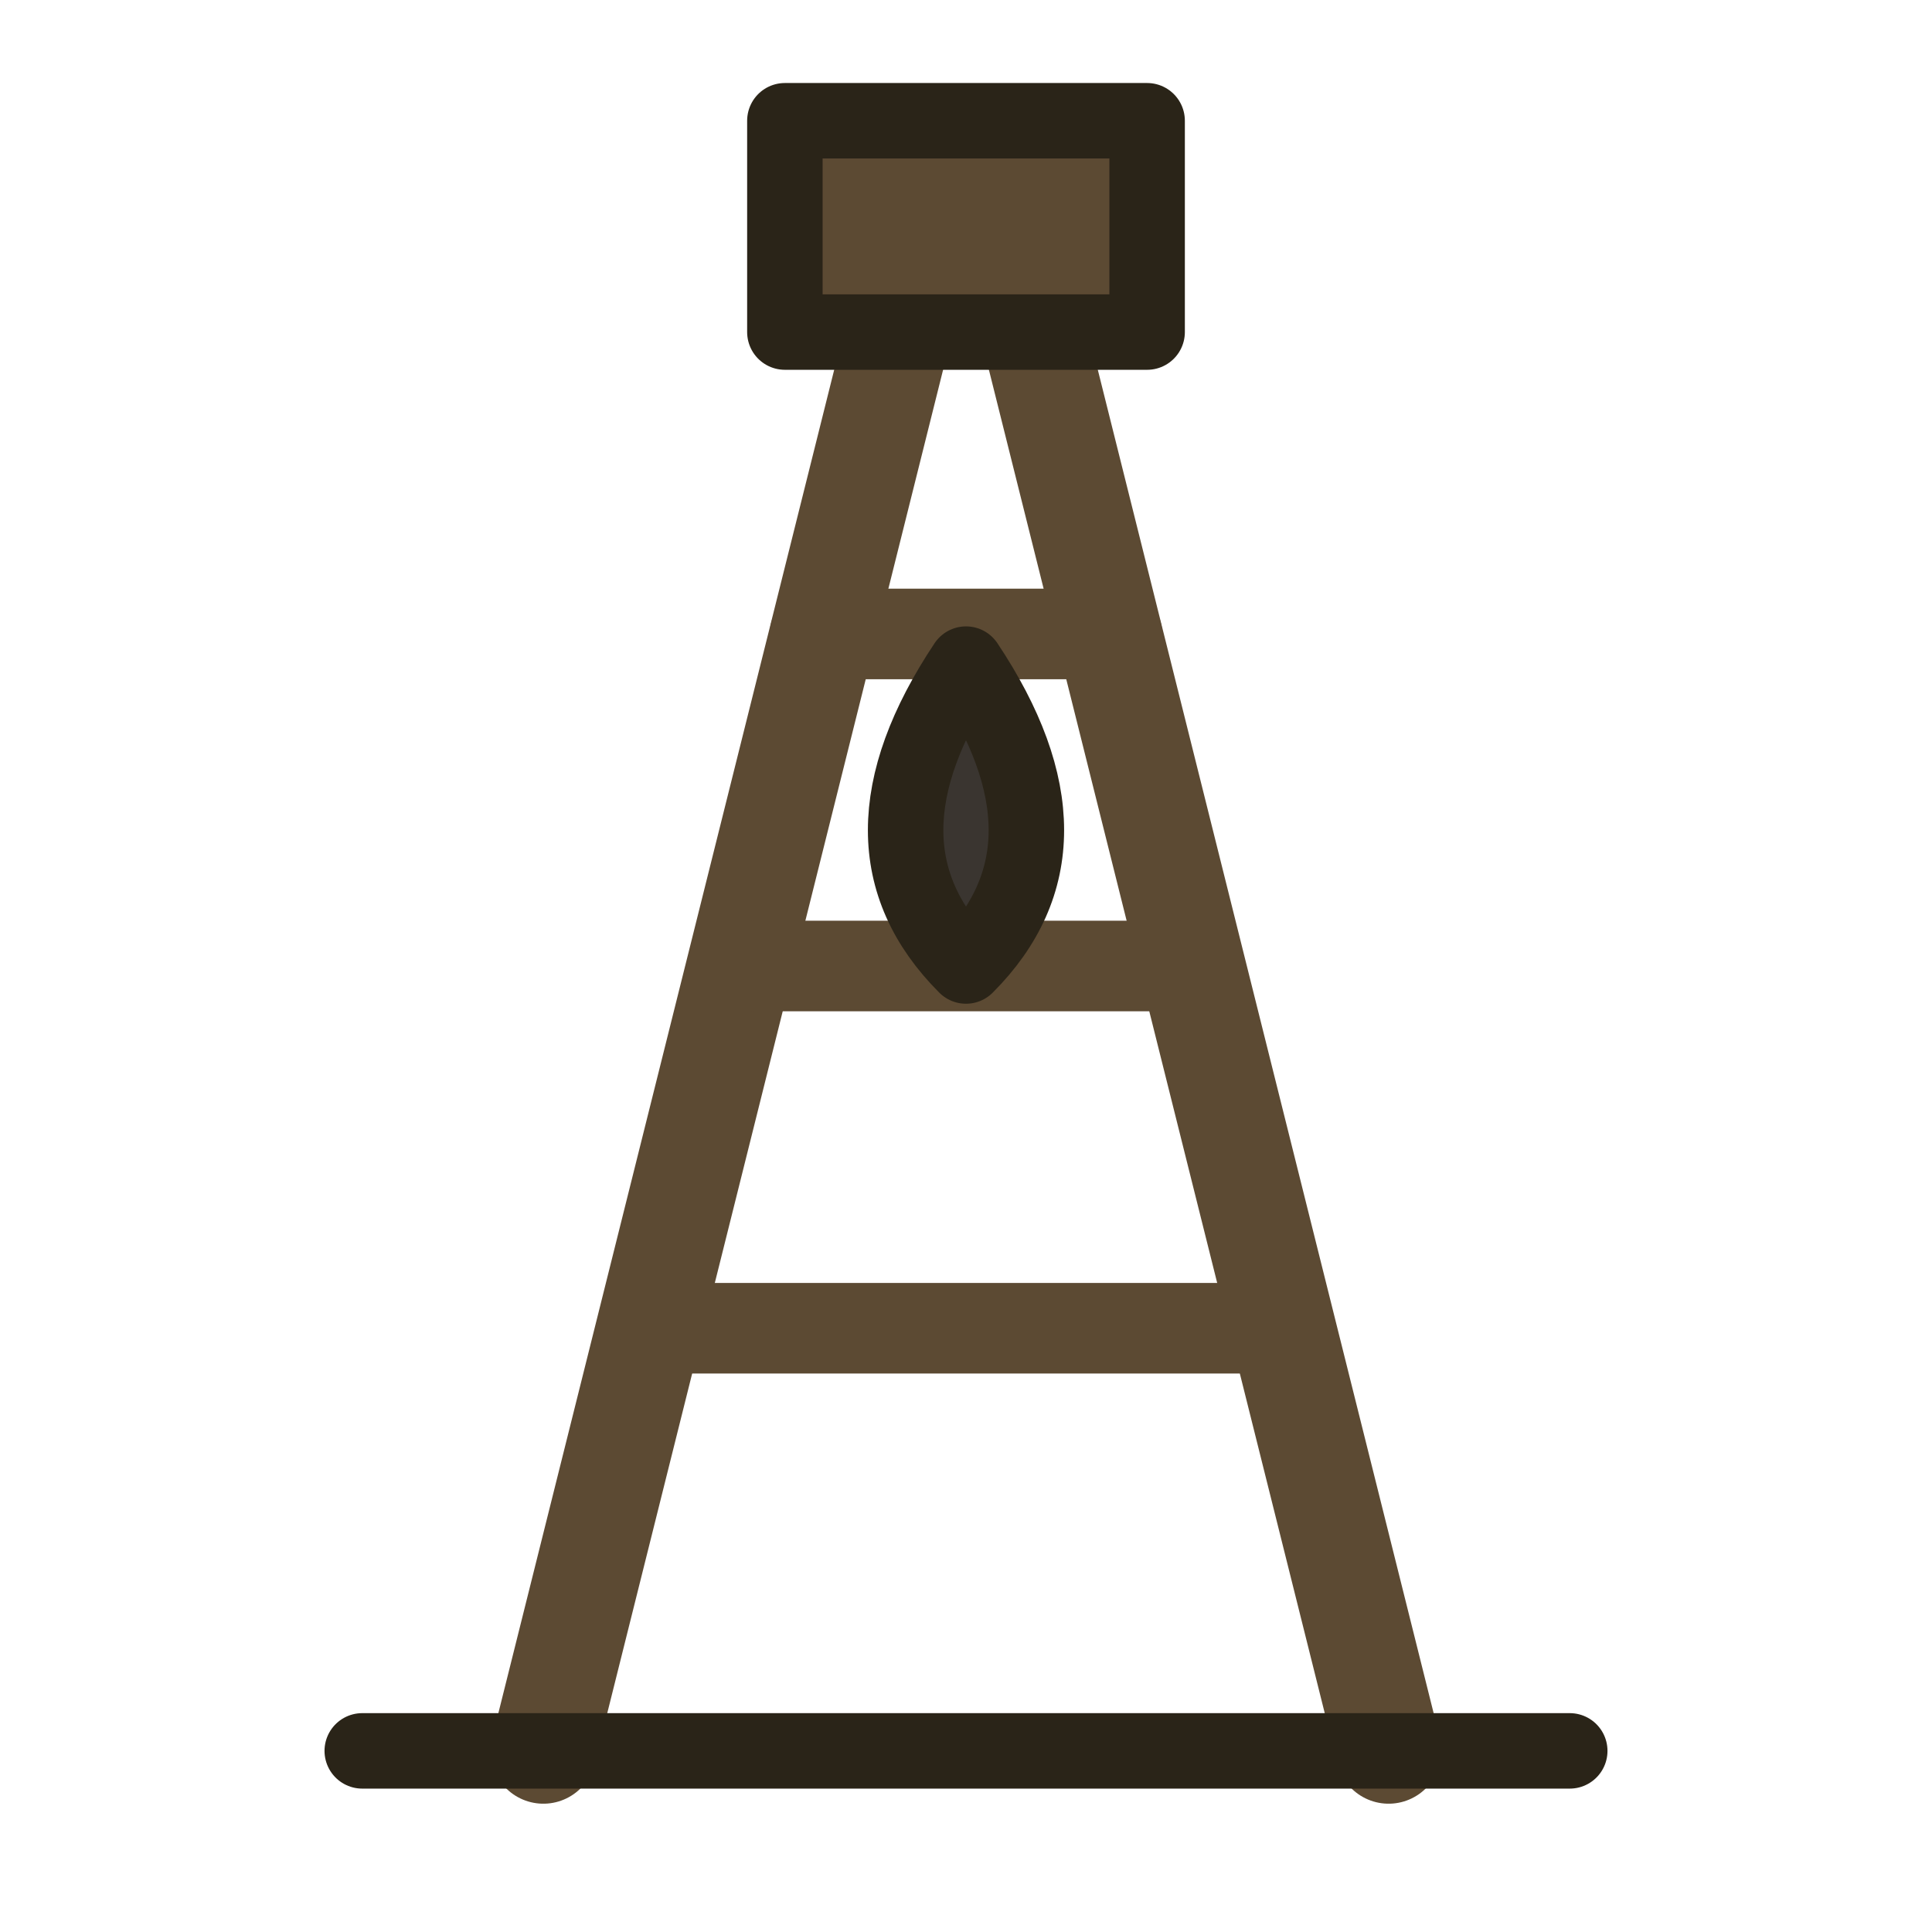
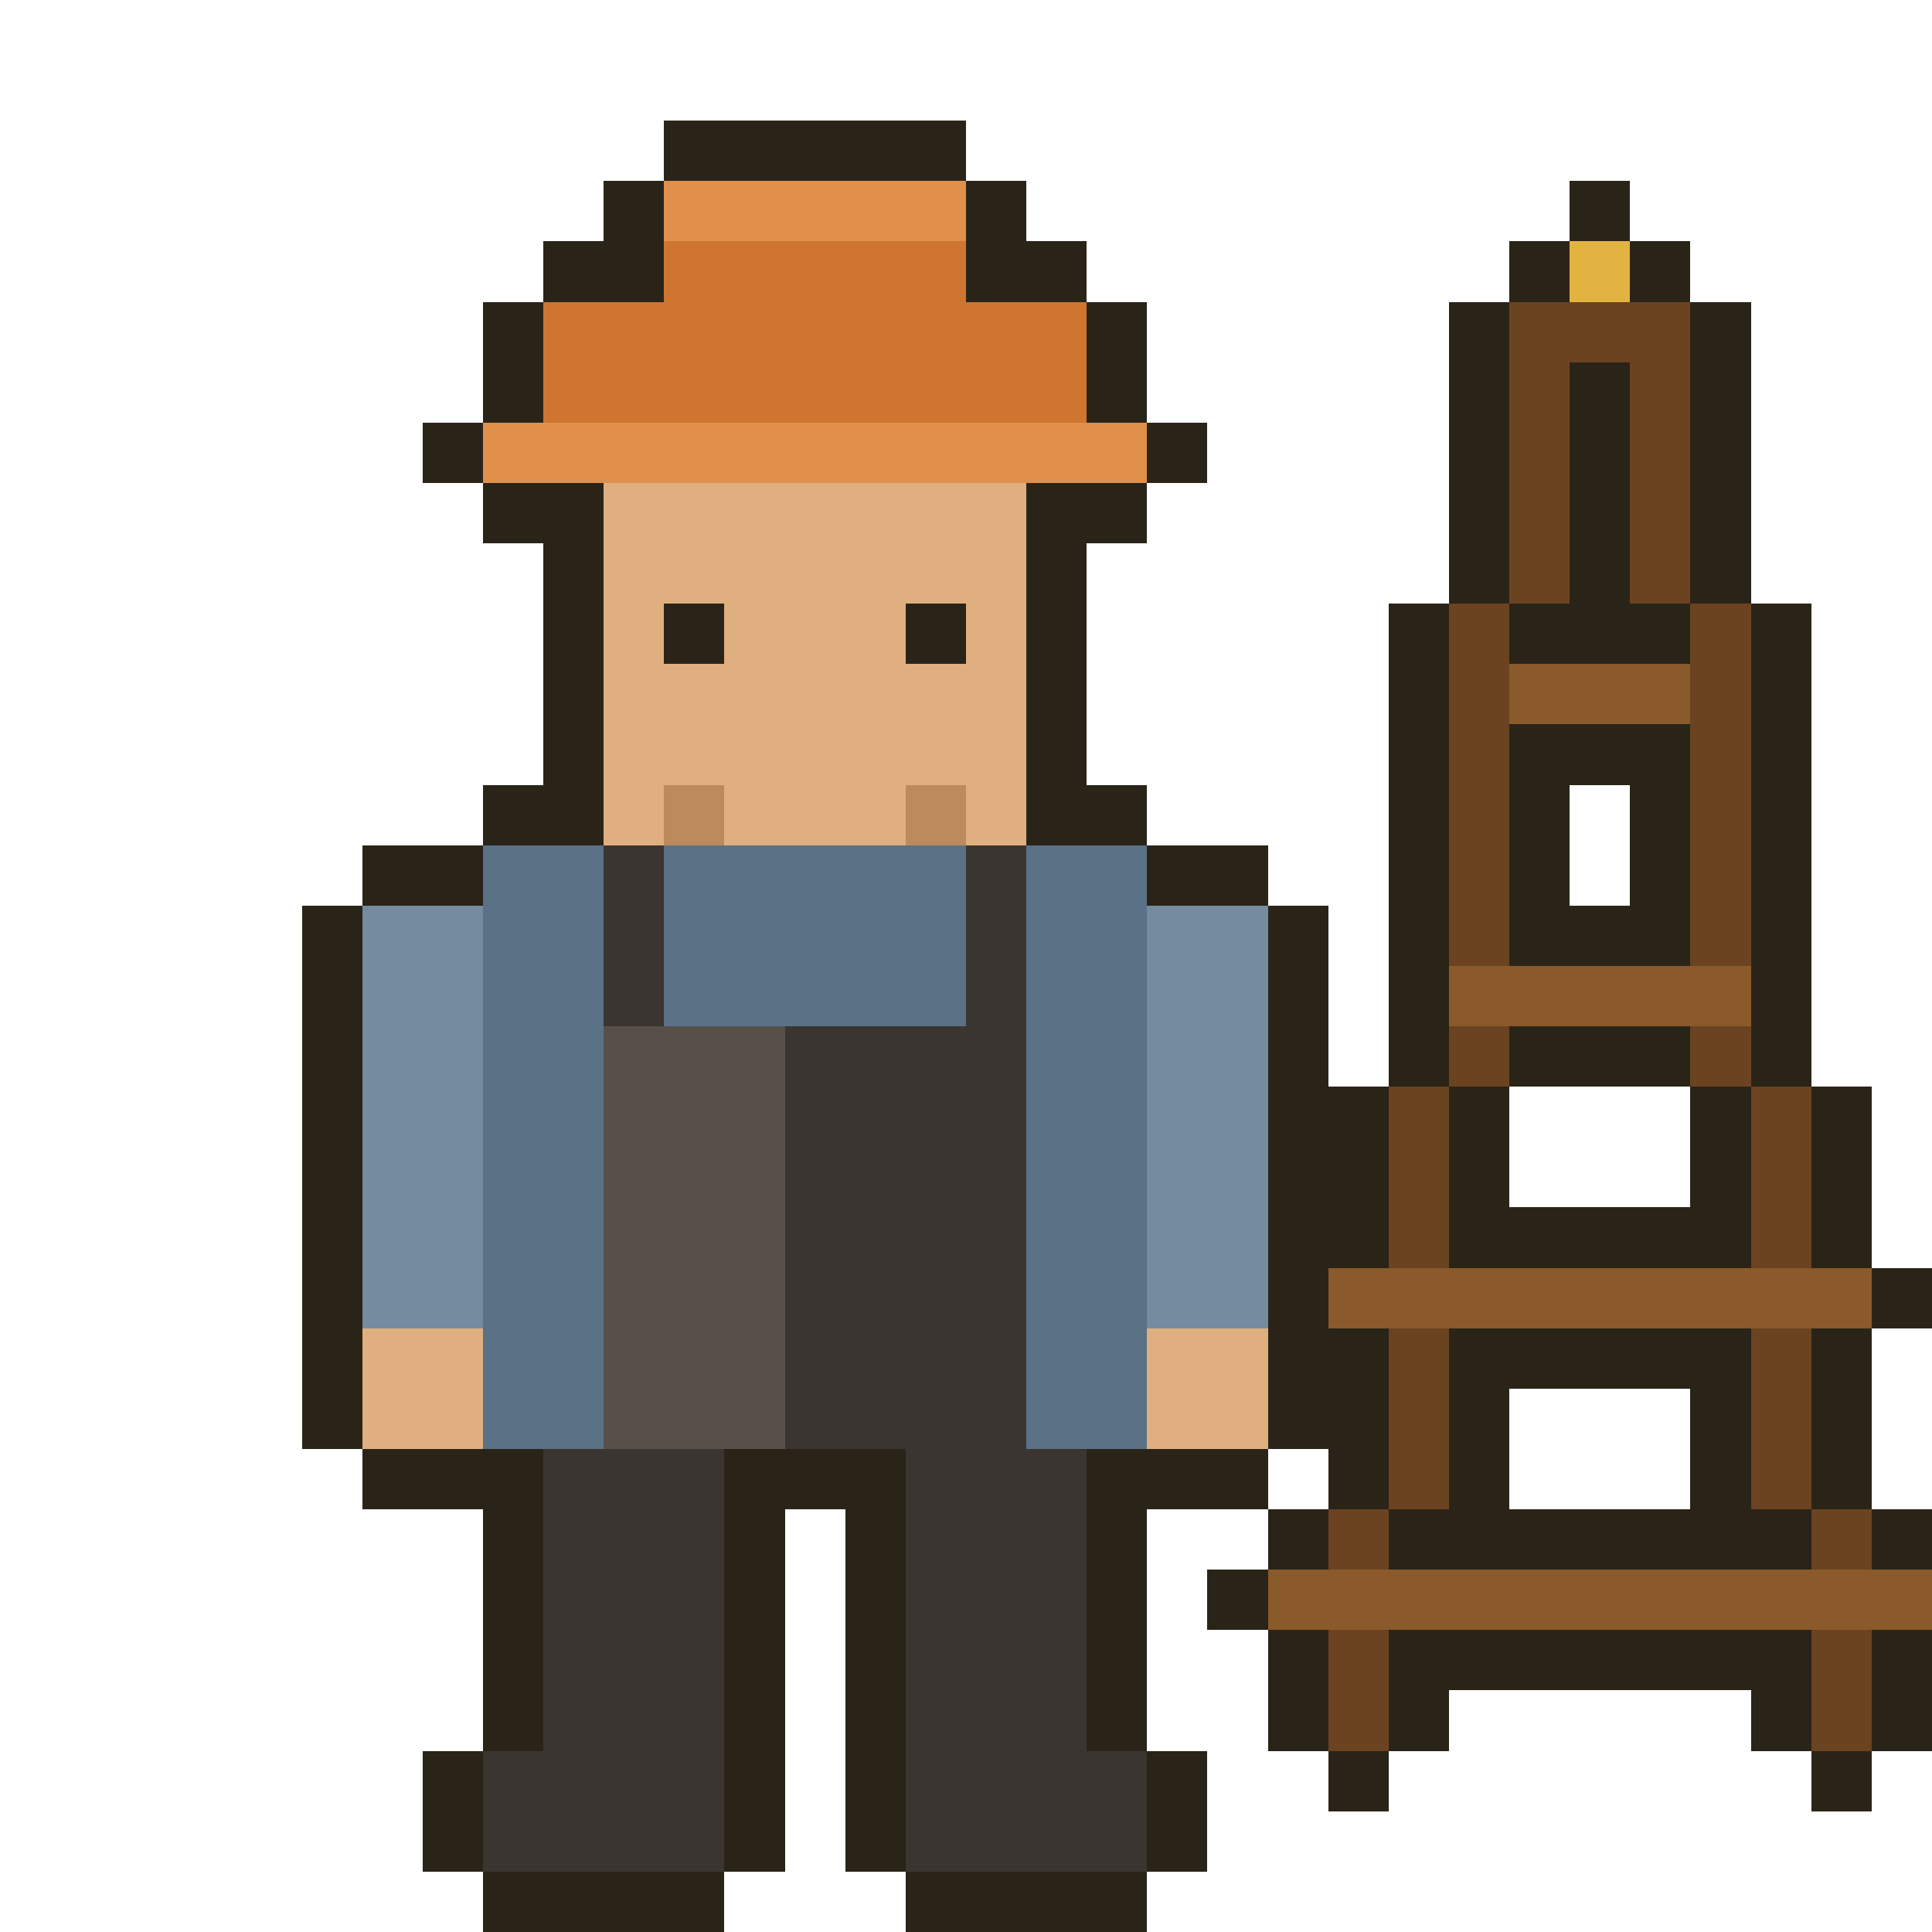
- <svg xmlns="http://www.w3.org/2000/svg" viewBox="0 0 64 64">
-   <g stroke="#2a2418" stroke-width="2.5" stroke-linejoin="round" stroke-linecap="round">
-     <path d="M18 58 L30 10 M46 58 L34 10" fill="none" stroke="#5c4a33" stroke-width="3.5" />
-     <path d="M22 44 H42 M25 32 H39 M27 21 H37" fill="none" stroke="#5c4a33" stroke-width="3" />
-     <rect x="26" y="4" width="12" height="7" fill="#5c4a33" />
-     <path d="M12 58 H52" fill="none" />
-     <path d="M32 22 Q36 28 32 32 Q28 28 32 22Z" fill="#3a3530" />
-   </g>
+ <svg xmlns="http://www.w3.org/2000/svg" viewBox="0 0 32 32" shape-rendering="crispEdges">
+   <rect x="11" y="2" width="5" height="1" fill="#2a2418" />
+   <rect x="10" y="3" width="1" height="1" fill="#2a2418" />
+   <rect x="11" y="3" width="5" height="1" fill="#e0904a" />
+   <rect x="16" y="3" width="1" height="1" fill="#2a2418" />
+   <rect x="26" y="3" width="1" height="1" fill="#2a2418" />
+   <rect x="9" y="4" width="2" height="1" fill="#2a2418" />
+   <rect x="11" y="4" width="5" height="1" fill="#cf7530" />
+   <rect x="16" y="4" width="2" height="1" fill="#2a2418" />
+   <rect x="25" y="4" width="1" height="1" fill="#2a2418" />
+   <rect x="26" y="4" width="1" height="1" fill="#e3b341" />
+   <rect x="27" y="4" width="1" height="1" fill="#2a2418" />
+   <rect x="8" y="5" width="1" height="1" fill="#2a2418" />
+   <rect x="9" y="5" width="9" height="1" fill="#cf7530" />
+   <rect x="18" y="5" width="1" height="1" fill="#2a2418" />
+   <rect x="24" y="5" width="1" height="1" fill="#2a2418" />
+   <rect x="25" y="5" width="3" height="1" fill="#6b4320" />
+   <rect x="28" y="5" width="1" height="1" fill="#2a2418" />
+   <rect x="8" y="6" width="1" height="1" fill="#2a2418" />
+   <rect x="9" y="6" width="9" height="1" fill="#cf7530" />
+   <rect x="18" y="6" width="1" height="1" fill="#2a2418" />
+   <rect x="24" y="6" width="1" height="1" fill="#2a2418" />
+   <rect x="25" y="6" width="1" height="1" fill="#6b4320" />
+   <rect x="26" y="6" width="1" height="1" fill="#2a2418" />
+   <rect x="27" y="6" width="1" height="1" fill="#6b4320" />
+   <rect x="28" y="6" width="1" height="1" fill="#2a2418" />
+   <rect x="7" y="7" width="1" height="1" fill="#2a2418" />
+   <rect x="8" y="7" width="11" height="1" fill="#e0904a" />
+   <rect x="19" y="7" width="1" height="1" fill="#2a2418" />
+   <rect x="24" y="7" width="1" height="1" fill="#2a2418" />
+   <rect x="25" y="7" width="1" height="1" fill="#6b4320" />
+   <rect x="26" y="7" width="1" height="1" fill="#2a2418" />
+   <rect x="27" y="7" width="1" height="1" fill="#6b4320" />
+   <rect x="28" y="7" width="1" height="1" fill="#2a2418" />
+   <rect x="8" y="8" width="2" height="1" fill="#2a2418" />
+   <rect x="10" y="8" width="7" height="1" fill="#e0af80" />
+   <rect x="17" y="8" width="2" height="1" fill="#2a2418" />
+   <rect x="24" y="8" width="1" height="1" fill="#2a2418" />
+   <rect x="25" y="8" width="1" height="1" fill="#6b4320" />
+   <rect x="26" y="8" width="1" height="1" fill="#2a2418" />
+   <rect x="27" y="8" width="1" height="1" fill="#6b4320" />
+   <rect x="28" y="8" width="1" height="1" fill="#2a2418" />
+   <rect x="9" y="9" width="1" height="1" fill="#2a2418" />
+   <rect x="10" y="9" width="7" height="1" fill="#e0af80" />
+   <rect x="17" y="9" width="1" height="1" fill="#2a2418" />
+   <rect x="24" y="9" width="1" height="1" fill="#2a2418" />
+   <rect x="25" y="9" width="1" height="1" fill="#6b4320" />
+   <rect x="26" y="9" width="1" height="1" fill="#2a2418" />
+   <rect x="27" y="9" width="1" height="1" fill="#6b4320" />
+   <rect x="28" y="9" width="1" height="1" fill="#2a2418" />
+   <rect x="9" y="10" width="1" height="1" fill="#2a2418" />
+   <rect x="10" y="10" width="1" height="1" fill="#e0af80" />
+   <rect x="11" y="10" width="1" height="1" fill="#2a2418" />
+   <rect x="12" y="10" width="3" height="1" fill="#e0af80" />
+   <rect x="15" y="10" width="1" height="1" fill="#2a2418" />
+   <rect x="16" y="10" width="1" height="1" fill="#e0af80" />
+   <rect x="17" y="10" width="1" height="1" fill="#2a2418" />
+   <rect x="23" y="10" width="1" height="1" fill="#2a2418" />
+   <rect x="24" y="10" width="1" height="1" fill="#6b4320" />
+   <rect x="25" y="10" width="3" height="1" fill="#2a2418" />
+   <rect x="28" y="10" width="1" height="1" fill="#6b4320" />
+   <rect x="29" y="10" width="1" height="1" fill="#2a2418" />
+   <rect x="9" y="11" width="1" height="1" fill="#2a2418" />
+   <rect x="10" y="11" width="7" height="1" fill="#e0af80" />
+   <rect x="17" y="11" width="1" height="1" fill="#2a2418" />
+   <rect x="23" y="11" width="1" height="1" fill="#2a2418" />
+   <rect x="24" y="11" width="1" height="1" fill="#6b4320" />
+   <rect x="25" y="11" width="3" height="1" fill="#8a5a2b" />
+   <rect x="28" y="11" width="1" height="1" fill="#6b4320" />
+   <rect x="29" y="11" width="1" height="1" fill="#2a2418" />
+   <rect x="9" y="12" width="1" height="1" fill="#2a2418" />
+   <rect x="10" y="12" width="7" height="1" fill="#e0af80" />
+   <rect x="17" y="12" width="1" height="1" fill="#2a2418" />
+   <rect x="23" y="12" width="1" height="1" fill="#2a2418" />
+   <rect x="24" y="12" width="1" height="1" fill="#6b4320" />
+   <rect x="25" y="12" width="3" height="1" fill="#2a2418" />
+   <rect x="28" y="12" width="1" height="1" fill="#6b4320" />
+   <rect x="29" y="12" width="1" height="1" fill="#2a2418" />
+   <rect x="8" y="13" width="2" height="1" fill="#2a2418" />
+   <rect x="10" y="13" width="1" height="1" fill="#e0af80" />
+   <rect x="11" y="13" width="1" height="1" fill="#bd8a5c" />
+   <rect x="12" y="13" width="3" height="1" fill="#e0af80" />
+   <rect x="15" y="13" width="1" height="1" fill="#bd8a5c" />
+   <rect x="16" y="13" width="1" height="1" fill="#e0af80" />
+   <rect x="17" y="13" width="2" height="1" fill="#2a2418" />
+   <rect x="23" y="13" width="1" height="1" fill="#2a2418" />
+   <rect x="24" y="13" width="1" height="1" fill="#6b4320" />
+   <rect x="25" y="13" width="1" height="1" fill="#2a2418" />
+   <rect x="27" y="13" width="1" height="1" fill="#2a2418" />
+   <rect x="28" y="13" width="1" height="1" fill="#6b4320" />
+   <rect x="29" y="13" width="1" height="1" fill="#2a2418" />
+   <rect x="6" y="14" width="2" height="1" fill="#2a2418" />
+   <rect x="8" y="14" width="2" height="1" fill="#5a7186" />
+   <rect x="10" y="14" width="1" height="1" fill="#3a3530" />
+   <rect x="11" y="14" width="5" height="1" fill="#5a7186" />
+   <rect x="16" y="14" width="1" height="1" fill="#3a3530" />
+   <rect x="17" y="14" width="2" height="1" fill="#5a7186" />
+   <rect x="19" y="14" width="2" height="1" fill="#2a2418" />
+   <rect x="23" y="14" width="1" height="1" fill="#2a2418" />
+   <rect x="24" y="14" width="1" height="1" fill="#6b4320" />
+   <rect x="25" y="14" width="1" height="1" fill="#2a2418" />
+   <rect x="27" y="14" width="1" height="1" fill="#2a2418" />
+   <rect x="28" y="14" width="1" height="1" fill="#6b4320" />
+   <rect x="29" y="14" width="1" height="1" fill="#2a2418" />
+   <rect x="5" y="15" width="1" height="1" fill="#2a2418" />
+   <rect x="6" y="15" width="2" height="1" fill="#748ba0" />
+   <rect x="8" y="15" width="2" height="1" fill="#5a7186" />
+   <rect x="10" y="15" width="1" height="1" fill="#3a3530" />
+   <rect x="11" y="15" width="5" height="1" fill="#5a7186" />
+   <rect x="16" y="15" width="1" height="1" fill="#3a3530" />
+   <rect x="17" y="15" width="2" height="1" fill="#5a7186" />
+   <rect x="19" y="15" width="2" height="1" fill="#748ba0" />
+   <rect x="21" y="15" width="1" height="1" fill="#2a2418" />
+   <rect x="23" y="15" width="1" height="1" fill="#2a2418" />
+   <rect x="24" y="15" width="1" height="1" fill="#6b4320" />
+   <rect x="25" y="15" width="3" height="1" fill="#2a2418" />
+   <rect x="28" y="15" width="1" height="1" fill="#6b4320" />
+   <rect x="29" y="15" width="1" height="1" fill="#2a2418" />
+   <rect x="5" y="16" width="1" height="1" fill="#2a2418" />
+   <rect x="6" y="16" width="2" height="1" fill="#748ba0" />
+   <rect x="8" y="16" width="2" height="1" fill="#5a7186" />
+   <rect x="10" y="16" width="1" height="1" fill="#3a3530" />
+   <rect x="11" y="16" width="5" height="1" fill="#5a7186" />
+   <rect x="16" y="16" width="1" height="1" fill="#3a3530" />
+   <rect x="17" y="16" width="2" height="1" fill="#5a7186" />
+   <rect x="19" y="16" width="2" height="1" fill="#748ba0" />
+   <rect x="21" y="16" width="1" height="1" fill="#2a2418" />
+   <rect x="23" y="16" width="1" height="1" fill="#2a2418" />
+   <rect x="24" y="16" width="5" height="1" fill="#8a5a2b" />
+   <rect x="29" y="16" width="1" height="1" fill="#2a2418" />
+   <rect x="5" y="17" width="1" height="1" fill="#2a2418" />
+   <rect x="6" y="17" width="2" height="1" fill="#748ba0" />
+   <rect x="8" y="17" width="2" height="1" fill="#5a7186" />
+   <rect x="10" y="17" width="3" height="1" fill="#575049" />
+   <rect x="13" y="17" width="4" height="1" fill="#3a3530" />
+   <rect x="17" y="17" width="2" height="1" fill="#5a7186" />
+   <rect x="19" y="17" width="2" height="1" fill="#748ba0" />
+   <rect x="21" y="17" width="1" height="1" fill="#2a2418" />
+   <rect x="23" y="17" width="1" height="1" fill="#2a2418" />
+   <rect x="24" y="17" width="1" height="1" fill="#6b4320" />
+   <rect x="25" y="17" width="3" height="1" fill="#2a2418" />
+   <rect x="28" y="17" width="1" height="1" fill="#6b4320" />
+   <rect x="29" y="17" width="1" height="1" fill="#2a2418" />
+   <rect x="5" y="18" width="1" height="1" fill="#2a2418" />
+   <rect x="6" y="18" width="2" height="1" fill="#748ba0" />
+   <rect x="8" y="18" width="2" height="1" fill="#5a7186" />
+   <rect x="10" y="18" width="3" height="1" fill="#575049" />
+   <rect x="13" y="18" width="4" height="1" fill="#3a3530" />
+   <rect x="17" y="18" width="2" height="1" fill="#5a7186" />
+   <rect x="19" y="18" width="2" height="1" fill="#748ba0" />
+   <rect x="21" y="18" width="2" height="1" fill="#2a2418" />
+   <rect x="23" y="18" width="1" height="1" fill="#6b4320" />
+   <rect x="24" y="18" width="1" height="1" fill="#2a2418" />
+   <rect x="28" y="18" width="1" height="1" fill="#2a2418" />
+   <rect x="29" y="18" width="1" height="1" fill="#6b4320" />
+   <rect x="30" y="18" width="1" height="1" fill="#2a2418" />
+   <rect x="5" y="19" width="1" height="1" fill="#2a2418" />
+   <rect x="6" y="19" width="2" height="1" fill="#748ba0" />
+   <rect x="8" y="19" width="2" height="1" fill="#5a7186" />
+   <rect x="10" y="19" width="3" height="1" fill="#575049" />
+   <rect x="13" y="19" width="4" height="1" fill="#3a3530" />
+   <rect x="17" y="19" width="2" height="1" fill="#5a7186" />
+   <rect x="19" y="19" width="2" height="1" fill="#748ba0" />
+   <rect x="21" y="19" width="2" height="1" fill="#2a2418" />
+   <rect x="23" y="19" width="1" height="1" fill="#6b4320" />
+   <rect x="24" y="19" width="1" height="1" fill="#2a2418" />
+   <rect x="28" y="19" width="1" height="1" fill="#2a2418" />
+   <rect x="29" y="19" width="1" height="1" fill="#6b4320" />
+   <rect x="30" y="19" width="1" height="1" fill="#2a2418" />
+   <rect x="5" y="20" width="1" height="1" fill="#2a2418" />
+   <rect x="6" y="20" width="2" height="1" fill="#748ba0" />
+   <rect x="8" y="20" width="2" height="1" fill="#5a7186" />
+   <rect x="10" y="20" width="3" height="1" fill="#575049" />
+   <rect x="13" y="20" width="4" height="1" fill="#3a3530" />
+   <rect x="17" y="20" width="2" height="1" fill="#5a7186" />
+   <rect x="19" y="20" width="2" height="1" fill="#748ba0" />
+   <rect x="21" y="20" width="2" height="1" fill="#2a2418" />
+   <rect x="23" y="20" width="1" height="1" fill="#6b4320" />
+   <rect x="24" y="20" width="5" height="1" fill="#2a2418" />
+   <rect x="29" y="20" width="1" height="1" fill="#6b4320" />
+   <rect x="30" y="20" width="1" height="1" fill="#2a2418" />
+   <rect x="5" y="21" width="1" height="1" fill="#2a2418" />
+   <rect x="6" y="21" width="2" height="1" fill="#748ba0" />
+   <rect x="8" y="21" width="2" height="1" fill="#5a7186" />
+   <rect x="10" y="21" width="3" height="1" fill="#575049" />
+   <rect x="13" y="21" width="4" height="1" fill="#3a3530" />
+   <rect x="17" y="21" width="2" height="1" fill="#5a7186" />
+   <rect x="19" y="21" width="2" height="1" fill="#748ba0" />
+   <rect x="21" y="21" width="1" height="1" fill="#2a2418" />
+   <rect x="22" y="21" width="9" height="1" fill="#8a5a2b" />
+   <rect x="31" y="21" width="1" height="1" fill="#2a2418" />
+   <rect x="5" y="22" width="1" height="1" fill="#2a2418" />
+   <rect x="6" y="22" width="2" height="1" fill="#e0af80" />
+   <rect x="8" y="22" width="2" height="1" fill="#5a7186" />
+   <rect x="10" y="22" width="3" height="1" fill="#575049" />
+   <rect x="13" y="22" width="4" height="1" fill="#3a3530" />
+   <rect x="17" y="22" width="2" height="1" fill="#5a7186" />
+   <rect x="19" y="22" width="2" height="1" fill="#e0af80" />
+   <rect x="21" y="22" width="2" height="1" fill="#2a2418" />
+   <rect x="23" y="22" width="1" height="1" fill="#6b4320" />
+   <rect x="24" y="22" width="5" height="1" fill="#2a2418" />
+   <rect x="29" y="22" width="1" height="1" fill="#6b4320" />
+   <rect x="30" y="22" width="1" height="1" fill="#2a2418" />
+   <rect x="5" y="23" width="1" height="1" fill="#2a2418" />
+   <rect x="6" y="23" width="2" height="1" fill="#e0af80" />
+   <rect x="8" y="23" width="2" height="1" fill="#5a7186" />
+   <rect x="10" y="23" width="3" height="1" fill="#575049" />
+   <rect x="13" y="23" width="4" height="1" fill="#3a3530" />
+   <rect x="17" y="23" width="2" height="1" fill="#5a7186" />
+   <rect x="19" y="23" width="2" height="1" fill="#e0af80" />
+   <rect x="21" y="23" width="2" height="1" fill="#2a2418" />
+   <rect x="23" y="23" width="1" height="1" fill="#6b4320" />
+   <rect x="24" y="23" width="1" height="1" fill="#2a2418" />
+   <rect x="28" y="23" width="1" height="1" fill="#2a2418" />
+   <rect x="29" y="23" width="1" height="1" fill="#6b4320" />
+   <rect x="30" y="23" width="1" height="1" fill="#2a2418" />
+   <rect x="6" y="24" width="3" height="1" fill="#2a2418" />
+   <rect x="9" y="24" width="3" height="1" fill="#3a3530" />
+   <rect x="12" y="24" width="3" height="1" fill="#2a2418" />
+   <rect x="15" y="24" width="3" height="1" fill="#3a3530" />
+   <rect x="18" y="24" width="3" height="1" fill="#2a2418" />
+   <rect x="22" y="24" width="1" height="1" fill="#2a2418" />
+   <rect x="23" y="24" width="1" height="1" fill="#6b4320" />
+   <rect x="24" y="24" width="1" height="1" fill="#2a2418" />
+   <rect x="28" y="24" width="1" height="1" fill="#2a2418" />
+   <rect x="29" y="24" width="1" height="1" fill="#6b4320" />
+   <rect x="30" y="24" width="1" height="1" fill="#2a2418" />
+   <rect x="8" y="25" width="1" height="1" fill="#2a2418" />
+   <rect x="9" y="25" width="3" height="1" fill="#3a3530" />
+   <rect x="12" y="25" width="1" height="1" fill="#2a2418" />
+   <rect x="14" y="25" width="1" height="1" fill="#2a2418" />
+   <rect x="15" y="25" width="3" height="1" fill="#3a3530" />
+   <rect x="18" y="25" width="1" height="1" fill="#2a2418" />
+   <rect x="21" y="25" width="1" height="1" fill="#2a2418" />
+   <rect x="22" y="25" width="1" height="1" fill="#6b4320" />
+   <rect x="23" y="25" width="7" height="1" fill="#2a2418" />
+   <rect x="30" y="25" width="1" height="1" fill="#6b4320" />
+   <rect x="31" y="25" width="1" height="1" fill="#2a2418" />
+   <rect x="8" y="26" width="1" height="1" fill="#2a2418" />
+   <rect x="9" y="26" width="3" height="1" fill="#3a3530" />
+   <rect x="12" y="26" width="1" height="1" fill="#2a2418" />
+   <rect x="14" y="26" width="1" height="1" fill="#2a2418" />
+   <rect x="15" y="26" width="3" height="1" fill="#3a3530" />
+   <rect x="18" y="26" width="1" height="1" fill="#2a2418" />
+   <rect x="20" y="26" width="1" height="1" fill="#2a2418" />
+   <rect x="21" y="26" width="11" height="1" fill="#8a5a2b" />
+   <rect x="8" y="27" width="1" height="1" fill="#2a2418" />
+   <rect x="9" y="27" width="3" height="1" fill="#3a3530" />
+   <rect x="12" y="27" width="1" height="1" fill="#2a2418" />
+   <rect x="14" y="27" width="1" height="1" fill="#2a2418" />
+   <rect x="15" y="27" width="3" height="1" fill="#3a3530" />
+   <rect x="18" y="27" width="1" height="1" fill="#2a2418" />
+   <rect x="21" y="27" width="1" height="1" fill="#2a2418" />
+   <rect x="22" y="27" width="1" height="1" fill="#6b4320" />
+   <rect x="23" y="27" width="7" height="1" fill="#2a2418" />
+   <rect x="30" y="27" width="1" height="1" fill="#6b4320" />
+   <rect x="31" y="27" width="1" height="1" fill="#2a2418" />
+   <rect x="8" y="28" width="1" height="1" fill="#2a2418" />
+   <rect x="9" y="28" width="3" height="1" fill="#3a3530" />
+   <rect x="12" y="28" width="1" height="1" fill="#2a2418" />
+   <rect x="14" y="28" width="1" height="1" fill="#2a2418" />
+   <rect x="15" y="28" width="3" height="1" fill="#3a3530" />
+   <rect x="18" y="28" width="1" height="1" fill="#2a2418" />
+   <rect x="21" y="28" width="1" height="1" fill="#2a2418" />
+   <rect x="22" y="28" width="1" height="1" fill="#6b4320" />
+   <rect x="23" y="28" width="1" height="1" fill="#2a2418" />
+   <rect x="29" y="28" width="1" height="1" fill="#2a2418" />
+   <rect x="30" y="28" width="1" height="1" fill="#6b4320" />
+   <rect x="31" y="28" width="1" height="1" fill="#2a2418" />
+   <rect x="7" y="29" width="1" height="1" fill="#2a2418" />
+   <rect x="8" y="29" width="4" height="1" fill="#3a3530" />
+   <rect x="12" y="29" width="1" height="1" fill="#2a2418" />
+   <rect x="14" y="29" width="1" height="1" fill="#2a2418" />
+   <rect x="15" y="29" width="4" height="1" fill="#3a3530" />
+   <rect x="19" y="29" width="1" height="1" fill="#2a2418" />
+   <rect x="22" y="29" width="1" height="1" fill="#2a2418" />
+   <rect x="30" y="29" width="1" height="1" fill="#2a2418" />
+   <rect x="7" y="30" width="1" height="1" fill="#2a2418" />
+   <rect x="8" y="30" width="4" height="1" fill="#3a3530" />
+   <rect x="12" y="30" width="1" height="1" fill="#2a2418" />
+   <rect x="14" y="30" width="1" height="1" fill="#2a2418" />
+   <rect x="15" y="30" width="4" height="1" fill="#3a3530" />
+   <rect x="19" y="30" width="1" height="1" fill="#2a2418" />
+   <rect x="8" y="31" width="4" height="1" fill="#2a2418" />
+   <rect x="15" y="31" width="4" height="1" fill="#2a2418" />
</svg>
